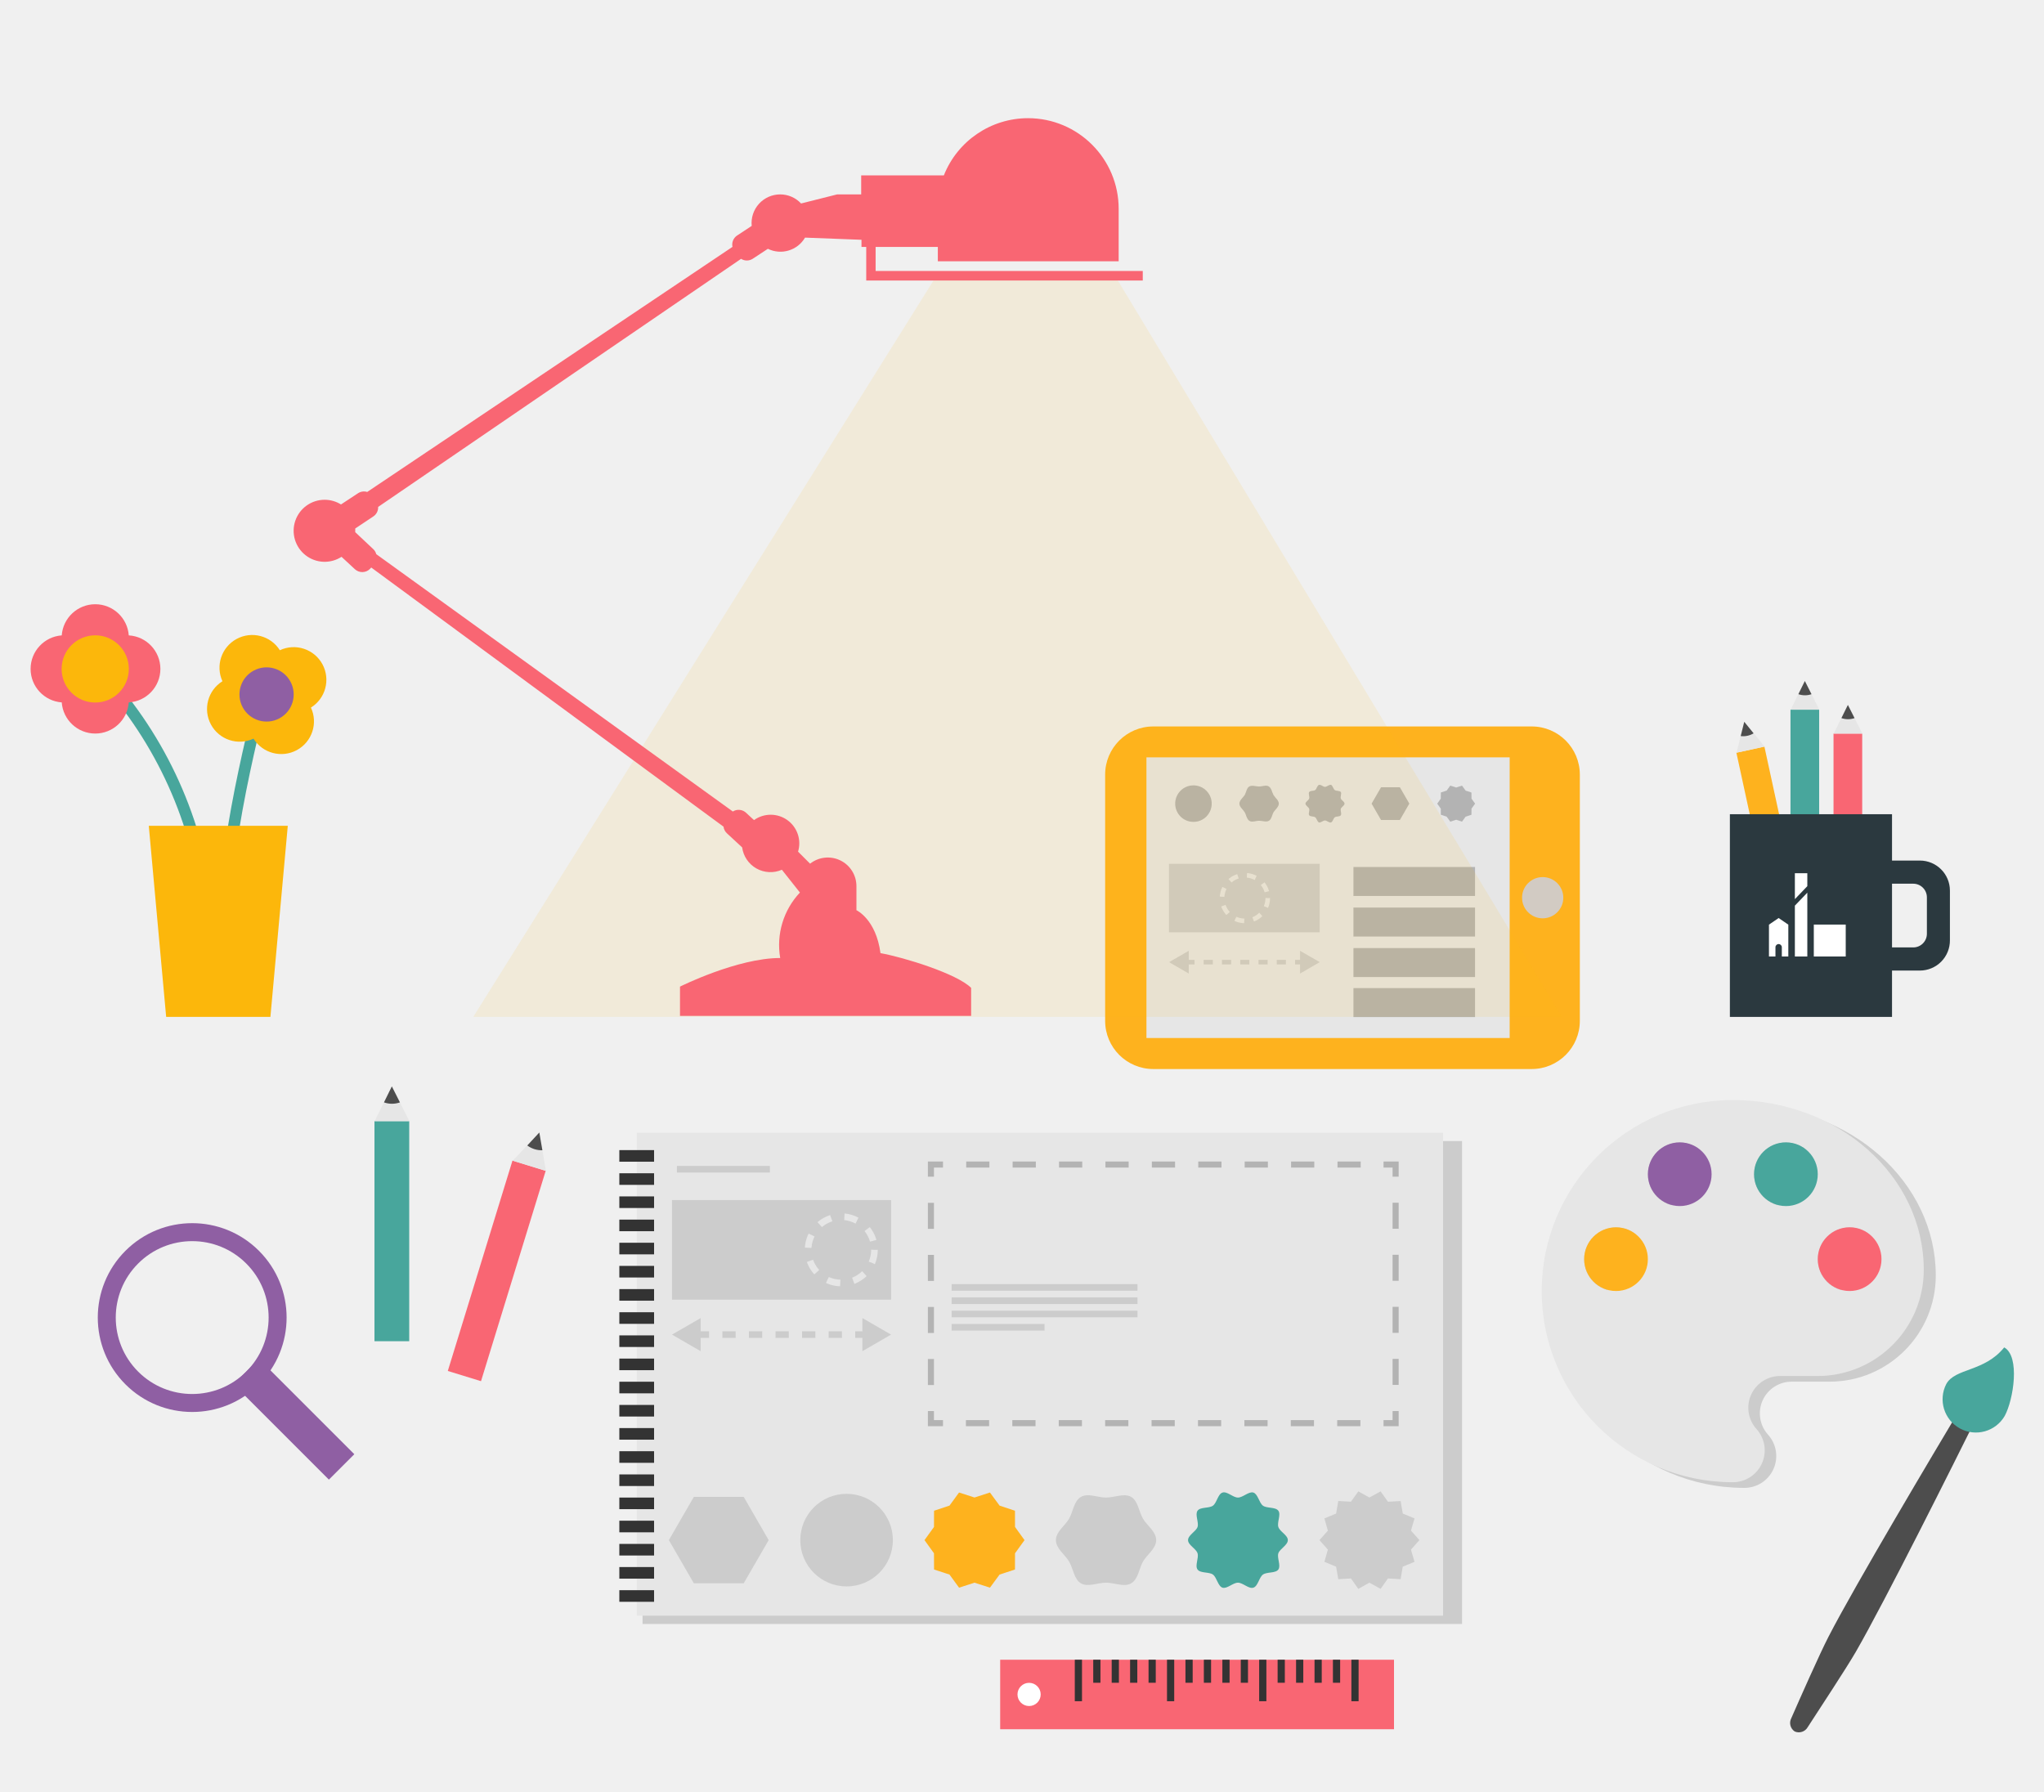
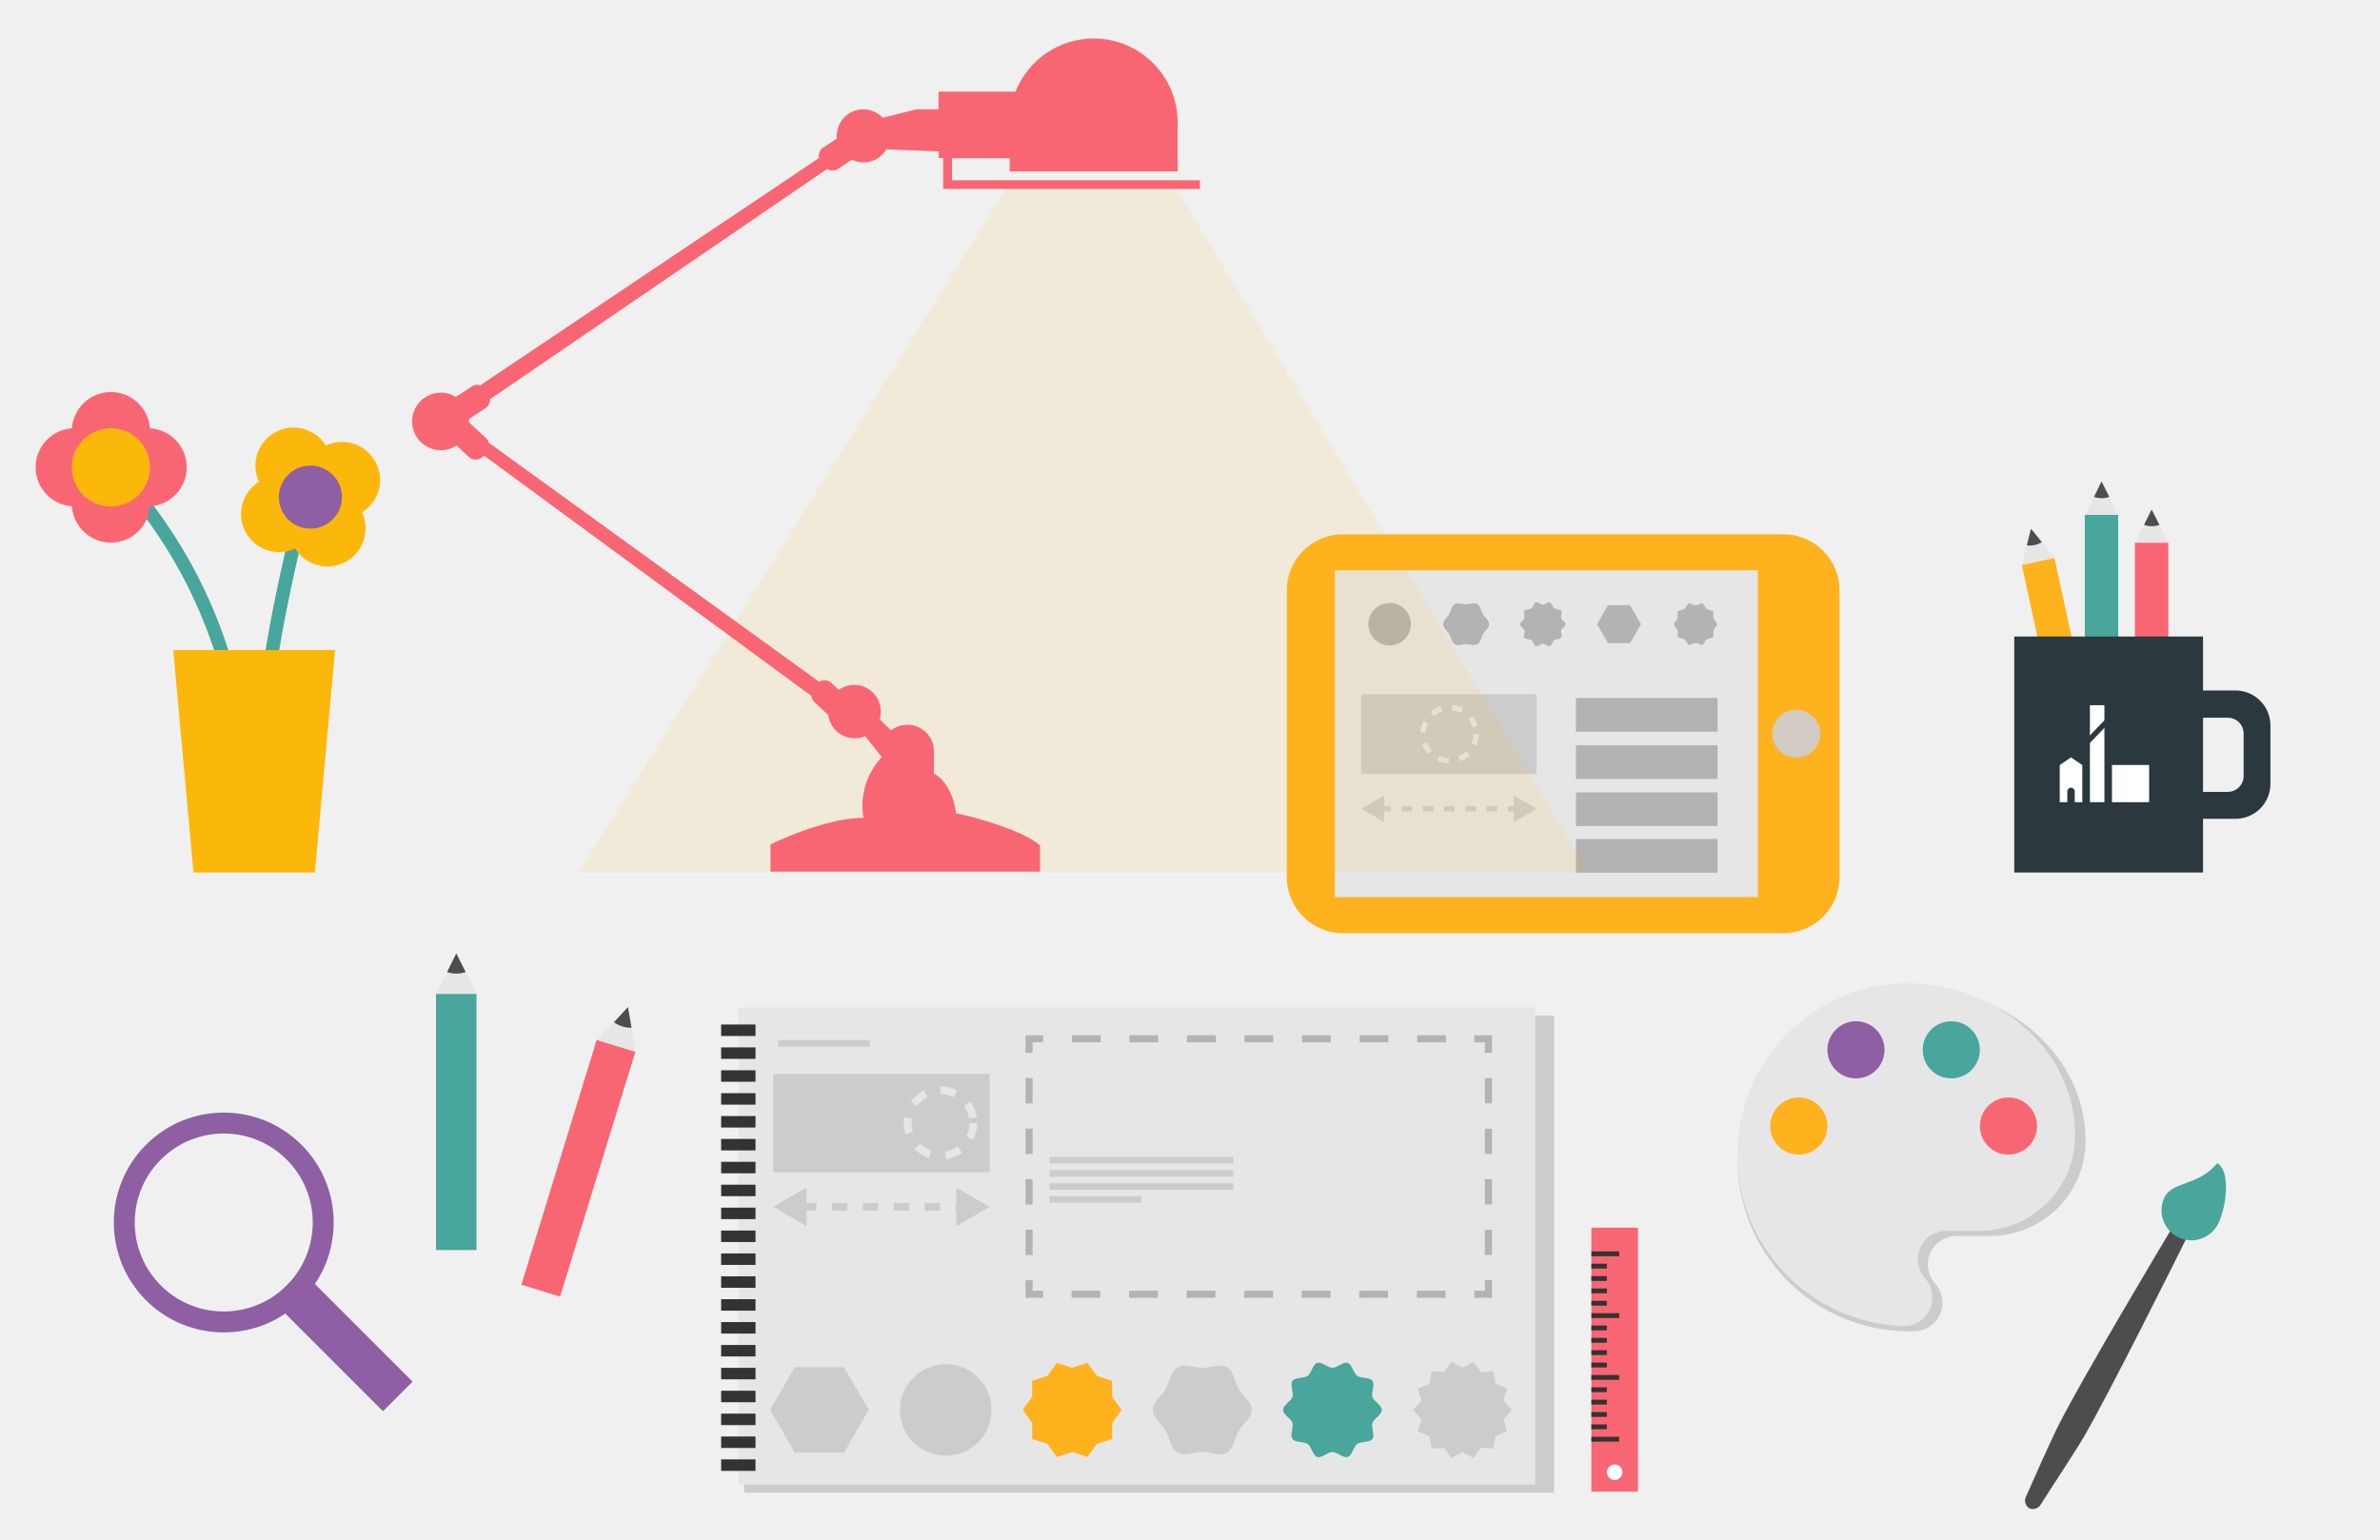
- <svg xmlns="http://www.w3.org/2000/svg" viewBox="0 0 340 298">
+ <svg xmlns="http://www.w3.org/2000/svg" viewBox="0 0 340 220">
  <defs>
-     <style>.cls-1{fill:#48a69c;}.cls-2{fill:#e6e6e6;}.cls-3{fill:#4d4d4d;}.cls-4{fill:#f96673;}.cls-5{fill:#ccc;}.cls-6{fill:#8f5fa3;}.cls-7{fill:#feb21e;}.cls-8{fill:#d2cbc3;}.cls-9{fill:#b3b3b3;}.cls-10,.cls-11,.cls-14,.cls-15,.cls-16,.cls-17,.cls-18,.cls-20{fill:none;stroke-miterlimit:10;}.cls-10,.cls-14{stroke:#ccc;}.cls-10,.cls-11{stroke-width:0.76px;}.cls-10{stroke-dasharray:1.52 1.52;}.cls-11,.cls-15{stroke:#e6e6e6;}.cls-11{stroke-dasharray:1.52;}.cls-12{fill:#2b393f;}.cls-13{fill:#fff;}.cls-14,.cls-15{stroke-width:1.1px;}.cls-14{stroke-dasharray:2.21 2.21;}.cls-15{stroke-dasharray:2.21;}.cls-16,.cls-17,.cls-18{stroke:#b3b3b3;stroke-width:1.01px;}.cls-17{stroke-dasharray:3.86 3.86;}.cls-18{stroke-dasharray:4.33 4.33;}.cls-19{fill:#333;}.cls-20{stroke:#8f5fa3;stroke-width:2.99px;}.cls-21,.cls-22{fill:#fcb70b;}.cls-22{opacity:0.1;}</style>
+     <style>.cls-1{fill:#48a69c;}.cls-2{fill:#e6e6e6;}.cls-3{fill:#4d4d4d;}.cls-4{fill:#f96673;}.cls-5{fill:#ccc;}.cls-6{fill:#8f5fa3;}.cls-7{fill:#feb21e;}.cls-8{fill:#d2cbc3;}.cls-9{fill:#b3b3b3;}.cls-10,.cls-11,.cls-14,.cls-15,.cls-16,.cls-17,.cls-18,.cls-20{fill:none;stroke-miterlimit:10;}.cls-10,.cls-14{stroke:#ccc;}.cls-10,.cls-11{stroke-width:0.76px;}.cls-10{stroke-dasharray:1.52 1.52;}.cls-11,.cls-15{stroke:#e6e6e6;}.cls-11{stroke-dasharray:1.52;}.cls-12{fill:#2b393f;}.cls-13{fill:#fff;}.cls-14,.cls-15{stroke-width:1.1px;}.cls-14{stroke-dasharray:2.21 2.21;}.cls-15{stroke-dasharray:2.21;}.cls-16,.cls-17,.cls-18{stroke:#b3b3b3;stroke-width:1.01px;}.cls-17{stroke-dasharray:4.11 4.11;}.cls-18{stroke-dasharray:3.61 3.61;}.cls-19{fill:#333;}.cls-20{stroke:#8f5fa3;stroke-width:2.99px;}.cls-21,.cls-22{fill:#fcb70b;}.cls-22{opacity:0.1;}</style>
  </defs>
  <g id="desk">
    <g id="pencil-green">
-       <rect class="cls-1" x="62.29" y="186.51" width="5.78" height="36.61" />
-       <polygon class="cls-2" points="65.18 180.73 62.32 186.51 68.1 186.51 65.18 180.73" />
-       <path class="cls-3" d="M66.53,183.4l-1.35-2.67-1.31,2.66a4,4,0,0,0,2.66,0Z" />
+       <rect class="cls-1" x="62.29" y="142.01" width="5.78" height="36.61" />
+       <polygon class="cls-2" points="65.18 136.23 62.32 142.01 68.1 142.01 65.18 136.23" />
+       <path class="cls-3" d="M66.53,138.9l-1.35-2.67-1.31,2.66a4,4,0,0,0,2.66,0Z" />
    </g>
    <g id="pencil-red">
-       <rect class="cls-4" x="79.74" y="193.12" width="5.78" height="36.61" transform="translate(65.78 -14.95) rotate(17.09)" />
-       <polygon class="cls-2" points="89.71 188.4 85.28 193.09 90.81 194.79 89.71 188.4" />
-       <path class="cls-3" d="M90.22,191.35l-.51-2.95-2,2.16a4,4,0,0,0,2.54.79Z" />
+       <rect class="cls-4" x="79.74" y="148.62" width="5.78" height="36.61" transform="translate(52.7 -16.91) rotate(17.09)" />
+       <polygon class="cls-2" points="89.71 143.9 85.28 148.59 90.81 150.29 89.71 143.9" />
+       <path class="cls-3" d="M90.22,146.85l-.51-2.95-2,2.16a4,4,0,0,0,2.54.79Z" />
    </g>
    <g id="palette">
-       <path class="cls-5" d="M290.16,183.94a31.79,31.79,0,0,0,0,63.58,5.3,5.3,0,0,0,3.92-8.87,5.28,5.28,0,0,1,4-8.8h6.25A17.67,17.67,0,0,0,322,212.2C322,196.59,307.72,183.94,290.16,183.94Zm-19.43,31.79a5.3,5.3,0,1,1,5.3-5.3A5.29,5.29,0,0,1,270.74,215.73Zm10.6-14.13a5.3,5.3,0,1,1,5.3-5.3A5.29,5.29,0,0,1,281.33,201.6Zm17.66,0a5.3,5.3,0,1,1,5.3-5.3A5.29,5.29,0,0,1,299,201.6Zm10.6,14.13a5.3,5.3,0,1,1,5.3-5.3A5.29,5.29,0,0,1,309.59,215.73Z" />
-       <path class="cls-2" d="M288.24,183a31.79,31.79,0,1,0,0,63.58,5.3,5.3,0,0,0,3.92-8.87,5.28,5.28,0,0,1,4-8.8h6.25A17.67,17.67,0,0,0,320,211.24C320,195.62,305.79,183,288.24,183Zm-19.43,31.79a5.3,5.3,0,1,1,5.3-5.3A5.29,5.29,0,0,1,268.81,214.77Zm10.6-14.13a5.3,5.3,0,1,1,5.3-5.3A5.29,5.29,0,0,1,279.41,200.64Zm17.66,0a5.3,5.3,0,1,1,5.3-5.3A5.29,5.29,0,0,1,297.07,200.64Zm10.6,14.13a5.3,5.3,0,1,1,5.3-5.3A5.29,5.29,0,0,1,307.67,214.77Z" />
-       <circle class="cls-4" cx="307.67" cy="209.47" r="5.3" />
-       <circle class="cls-1" cx="297.07" cy="195.34" r="5.3" />
-       <circle class="cls-6" cx="279.41" cy="195.34" r="5.3" />
-       <circle class="cls-7" cx="268.81" cy="209.47" r="5.3" />
+       <path class="cls-5" d="M273.44,141.22a24.51,24.51,0,1,0,0,49,4.09,4.09,0,0,0,3-6.83,4.07,4.07,0,0,1,3-6.78h4.82A13.62,13.62,0,0,0,297.94,163C297.94,151,287,141.22,273.44,141.22Zm-15,24.51a4.08,4.08,0,1,1,4.08-4.08A4.08,4.08,0,0,1,258.46,165.73Zm8.17-10.89a4.08,4.08,0,1,1,4.08-4.08A4.08,4.08,0,0,1,266.63,154.83Zm13.62,0a4.08,4.08,0,1,1,4.08-4.08A4.08,4.08,0,0,1,280.24,154.83Zm8.17,10.89a4.08,4.08,0,1,1,4.08-4.08A4.08,4.08,0,0,1,288.41,165.73Z" />
+       <path class="cls-2" d="M272,140.48a24.51,24.51,0,0,0,0,49,4.09,4.09,0,0,0,3-6.83,4.07,4.07,0,0,1,3-6.78h4.82a13.62,13.62,0,0,0,13.62-13.62C296.46,150.22,285.49,140.48,272,140.48ZM257,165a4.08,4.08,0,1,1,4.08-4.08A4.08,4.08,0,0,1,257,165Zm8.17-10.89a4.08,4.08,0,1,1,4.08-4.08A4.08,4.08,0,0,1,265.14,154.09Zm13.62,0a4.08,4.08,0,1,1,4.08-4.08A4.08,4.08,0,0,1,278.76,154.09ZM286.93,165A4.08,4.08,0,1,1,291,160.9,4.08,4.08,0,0,1,286.93,165Z" />
+       <circle class="cls-4" cx="286.93" cy="160.9" r="4.08" />
+       <circle class="cls-1" cx="278.76" cy="150.01" r="4.08" />
+       <circle class="cls-6" cx="265.14" cy="150.01" r="4.08" />
+       <circle class="cls-7" cx="256.98" cy="160.9" r="4.08" />
    </g>
    <g id="tablet">
-       <rect class="cls-7" x="194.82" y="109.86" width="56.99" height="78.96" rx="8.01" ry="8.01" transform="translate(73.97 372.66) rotate(-90)" />
-       <rect class="cls-2" x="197.57" y="119.13" width="46.69" height="60.42" transform="translate(71.57 370.25) rotate(-90)" />
-       <circle class="cls-8" cx="256.61" cy="149.34" r="3.43" />
-       <rect class="cls-9" x="225.13" y="164.38" width="20.23" height="4.82" />
-       <rect class="cls-9" x="225.13" y="157.72" width="20.23" height="4.82" />
-       <rect class="cls-9" x="225.13" y="150.98" width="20.23" height="4.82" />
-       <rect class="cls-9" x="225.13" y="144.23" width="20.23" height="4.82" />
-       <circle class="cls-9" cx="198.52" cy="133.69" r="3.04" />
-       <path class="cls-9" d="M212.72,133.69c0,.55-.6,1-.86,1.4s-.32,1.18-.78,1.45-1.09,0-1.64,0-1.2.31-1.64,0-.51-1-.78-1.45-.86-.84-.86-1.4.6-1,.86-1.4.32-1.18.78-1.45,1.09,0,1.64,0,1.2-.31,1.64,0,.51,1,.78,1.45S212.72,133.14,212.72,133.69Z" />
-       <path class="cls-9" d="M223.65,133.69c0,.33-.53.57-.62.87s.18.81,0,1.07-.75.15-1,.33-.32.76-.63.86-.69-.33-1-.33-.72.42-1,.33-.37-.67-.63-.86-.82-.08-1-.33.1-.76,0-1.07-.62-.54-.62-.86.53-.57.62-.87-.18-.81,0-1.07.75-.15,1-.33.32-.76.63-.86.69.33,1,.33.72-.42,1-.33.37.67.63.86.82.08,1,.33-.1.76,0,1.07S223.65,133.36,223.65,133.69Z" />
-       <polygon class="cls-9" points="245.37 133.69 244.77 134.52 244.76 135.54 243.79 135.86 243.19 136.69 242.22 136.37 241.24 136.69 240.64 135.86 239.67 135.54 239.66 134.52 239.07 133.69 239.66 132.86 239.67 131.84 240.64 131.52 241.24 130.69 242.22 131.01 243.19 130.69 243.79 131.52 244.76 131.84 244.77 132.86 245.37 133.69" />
-       <polygon class="cls-9" points="232.86 130.97 229.72 130.97 228.15 133.69 229.72 136.41 232.86 136.41 234.43 133.69 232.86 130.97" />
-       <rect class="cls-5" x="194.45" y="143.7" width="25.07" height="11.4" />
-       <line class="cls-10" x1="197.18" y1="160.06" x2="216.8" y2="160.06" />
-       <polygon class="cls-5" points="197.74 161.96 194.46 160.06 197.74 158.17 197.74 161.96" />
-       <polygon class="cls-5" points="216.25 161.96 219.53 160.06 216.25 158.17 216.25 161.96" />
-       <circle class="cls-11" cx="207.08" cy="149.4" r="3.8" />
+       <rect class="cls-7" x="194.82" y="65.36" width="56.99" height="78.96" rx="8.01" ry="8.01" transform="translate(118.47 328.16) rotate(-90)" />
+       <rect class="cls-2" x="197.57" y="74.63" width="46.69" height="60.42" transform="translate(116.07 325.75) rotate(-90)" />
+       <circle class="cls-8" cx="256.61" cy="104.84" r="3.43" />
+       <rect class="cls-9" x="225.13" y="119.88" width="20.23" height="4.82" />
+       <rect class="cls-9" x="225.13" y="113.22" width="20.23" height="4.82" />
+       <rect class="cls-9" x="225.13" y="106.48" width="20.23" height="4.82" />
+       <rect class="cls-9" x="225.13" y="99.73" width="20.23" height="4.82" />
+       <circle class="cls-9" cx="198.52" cy="89.19" r="3.04" />
+       <path class="cls-9" d="M212.72,89.19c0,.55-.6,1-.86,1.4s-.32,1.18-.78,1.45-1.09,0-1.64,0-1.2.31-1.64,0-.51-1-.78-1.45-.86-.84-.86-1.4.6-1,.86-1.4.32-1.18.78-1.45,1.09,0,1.64,0,1.2-.31,1.64,0,.51,1,.78,1.45S212.72,88.64,212.72,89.19Z" />
+       <path class="cls-9" d="M223.65,89.19c0,.33-.53.57-.62.87s.18.81,0,1.07-.75.15-1,.33-.32.76-.63.86-.69-.33-1-.33-.72.42-1,.33-.37-.67-.63-.86-.82-.08-1-.33.1-.76,0-1.07-.62-.54-.62-.86.53-.57.62-.87-.18-.81,0-1.07.75-.15,1-.33.32-.76.63-.86.69.33,1,.33.72-.42,1-.33.37.67.63.86.82.08,1,.33-.1.76,0,1.07S223.65,88.86,223.65,89.19Z" />
+       <polygon class="cls-9" points="245.37 89.19 244.77 90.02 244.76 91.04 243.79 91.36 243.19 92.19 242.22 91.87 241.24 92.19 240.64 91.36 239.67 91.04 239.66 90.02 239.07 89.19 239.66 88.36 239.67 87.34 240.64 87.02 241.24 86.19 242.22 86.51 243.19 86.19 243.79 87.02 244.76 87.34 244.77 88.36 245.37 89.19" />
+       <polygon class="cls-9" points="232.86 86.47 229.72 86.47 228.15 89.19 229.72 91.91 232.86 91.91 234.43 89.19 232.86 86.47" />
+       <rect class="cls-5" x="194.45" y="99.2" width="25.07" height="11.4" />
+       <line class="cls-10" x1="197.18" y1="115.56" x2="216.8" y2="115.56" />
+       <polygon class="cls-5" points="197.74 117.45 194.46 115.56 197.74 113.67 197.74 117.45" />
+       <polygon class="cls-5" points="216.25 117.45 219.53 115.56 216.25 113.67 216.25 117.45" />
+       <circle class="cls-11" cx="207.08" cy="104.9" r="3.8" />
    </g>
    <g id="cup">
-       <rect class="cls-7" x="291.98" y="124.37" width="4.77" height="30.22" transform="translate(-22.89 65.63) rotate(-12.25)" />
-       <polygon class="cls-2" points="290.15 120.05 288.86 125.22 293.52 124.2 290.15 120.05" />
-       <path class="cls-3" d="M291.7,122l-1.56-1.92-.59,2.37a3.33,3.33,0,0,0,2.15-.46Z" />
-       <rect class="cls-1" x="297.83" y="118.06" width="4.77" height="30.22" />
-       <polygon class="cls-2" points="300.22 113.29 297.86 118.06 302.63 118.06 300.22 113.29" />
-       <path class="cls-3" d="M301.33,115.49l-1.11-2.2-1.08,2.19a3.33,3.33,0,0,0,2.2,0Z" />
-       <rect class="cls-4" x="304.99" y="122.04" width="4.77" height="30.22" />
-       <polygon class="cls-2" points="307.38 117.27 305.02 122.04 309.79 122.04 307.38 117.27" />
-       <path class="cls-3" d="M308.49,119.47l-1.11-2.2-1.08,2.19a3.33,3.33,0,0,0,2.2,0Z" />
-       <rect class="cls-12" x="287.75" y="135.45" width="26.97" height="33.72" />
-       <path class="cls-12" d="M319.35,161.46h-10.4v-18.3h10.4a5,5,0,0,1,5,5v8.27A5,5,0,0,1,319.35,161.46Zm-6.54-3.85h5.44a2.27,2.27,0,0,0,2.27-2.27v-6.06a2.27,2.27,0,0,0-2.27-2.27H312.8Z" />
-       <rect class="cls-13" x="301.71" y="153.81" width="5.31" height="5.31" />
-       <polygon class="cls-13" points="298.56 159.12 300.63 159.12 300.63 148.5 298.56 150.66 298.56 159.12" />
-       <polygon class="cls-13" points="298.56 145.27 298.56 149.58 300.63 147.42 300.63 145.27 298.56 145.27" />
-       <path class="cls-13" d="M295.86,152.72l-1.61,1.1v5.3h1.08v-1.54a.53.53,0,0,1,.53-.53h0a.53.53,0,0,1,.53.53v1.54h1.08v-5.3Z" />
+       <rect class="cls-7" x="291.98" y="79.87" width="4.77" height="30.22" transform="translate(-13.45 64.62) rotate(-12.25)" />
+       <polygon class="cls-2" points="290.15 75.55 288.86 80.72 293.52 79.7 290.15 75.55" />
+       <path class="cls-3" d="M291.7,77.47l-1.56-1.92-.59,2.37a3.33,3.33,0,0,0,2.15-.46Z" />
+       <rect class="cls-1" x="297.83" y="73.56" width="4.77" height="30.22" />
+       <polygon class="cls-2" points="300.22 68.79 297.86 73.56 302.63 73.56 300.22 68.79" />
+       <path class="cls-3" d="M301.33,71l-1.11-2.2L299.14,71a3.33,3.33,0,0,0,2.2,0Z" />
+       <rect class="cls-4" x="304.99" y="77.54" width="4.77" height="30.22" />
+       <polygon class="cls-2" points="307.38 72.77 305.02 77.54 309.79 77.54 307.38 72.77" />
+       <path class="cls-3" d="M308.49,75l-1.11-2.2L306.29,75a3.33,3.33,0,0,0,2.2,0Z" />
+       <rect class="cls-12" x="287.75" y="90.95" width="26.97" height="33.72" />
+       <path class="cls-12" d="M319.35,117h-10.4V98.66h10.4a5,5,0,0,1,5,5v8.27A5,5,0,0,1,319.35,117Zm-6.54-3.85h5.44a2.27,2.27,0,0,0,2.27-2.27v-6.06a2.27,2.27,0,0,0-2.27-2.27H312.8Z" />
+       <rect class="cls-13" x="301.71" y="109.31" width="5.31" height="5.31" />
+       <polygon class="cls-13" points="298.56 114.62 300.63 114.62 300.63 104 298.56 106.16 298.56 114.62" />
+       <polygon class="cls-13" points="298.56 100.77 298.56 105.08 300.63 102.92 300.63 100.77 298.56 100.77" />
+       <path class="cls-13" d="M295.86,108.22l-1.61,1.1v5.3h1.08v-1.54a.53.53,0,0,1,.53-.53h0a.53.53,0,0,1,.53.53v1.54h1.08v-5.3Z" />
    </g>
    <g id="notes">
-       <rect class="cls-5" x="106.88" y="189.82" width="136.32" height="80.34" />
-       <rect class="cls-2" x="105.92" y="188.44" width="134.12" height="80.34" />
-       <rect class="cls-5" x="158.29" y="213.62" width="30.92" height="1.1" />
-       <rect class="cls-5" x="158.29" y="215.83" width="30.92" height="1.1" />
-       <rect class="cls-5" x="158.29" y="218.04" width="30.92" height="1.1" />
-       <rect class="cls-5" x="158.29" y="220.25" width="15.46" height="1.1" />
-       <rect class="cls-5" x="112.6" y="193.96" width="15.46" height="1.1" />
-       <rect class="cls-5" x="111.78" y="199.64" width="36.44" height="16.57" />
-       <line class="cls-14" x1="115.74" y1="222.02" x2="144.26" y2="222.02" />
-       <polygon class="cls-5" points="116.55 224.78 111.78 222.02 116.55 219.27 116.55 224.78" />
-       <polygon class="cls-5" points="143.45 224.78 148.22 222.02 143.45 219.27 143.45 224.78" />
-       <circle class="cls-15" cx="139.94" cy="207.92" r="5.52" />
-       <polyline class="cls-16" points="232.15 234.74 232.15 236.75 230.14 236.75" />
-       <line class="cls-17" x1="226.29" y1="236.75" x2="158.79" y2="236.75" />
-       <polyline class="cls-16" points="156.86 236.75 154.85 236.75 154.85 234.74" />
-       <line class="cls-18" x1="154.85" y1="230.41" x2="154.85" y2="197.91" />
-       <polyline class="cls-16" points="154.85 195.75 154.85 193.73 156.86 193.73" />
-       <line class="cls-17" x1="160.72" y1="193.73" x2="228.22" y2="193.73" />
-       <polyline class="cls-16" points="230.14 193.73 232.15 193.73 232.15 195.75" />
-       <line class="cls-18" x1="232.15" y1="200.08" x2="232.15" y2="232.57" />
-       <circle class="cls-5" cx="140.82" cy="256.21" r="7.7" />
-       <path class="cls-5" d="M192.32,256.21c0,1.4-1.52,2.41-2.18,3.54s-.81,3-2,3.66-2.76-.12-4.16-.12-3,.77-4.16.12-1.3-2.49-2-3.66-2.18-2.14-2.18-3.54,1.52-2.41,2.18-3.54.81-3,2-3.66,2.76.12,4.16.12,3-.77,4.16-.12,1.3,2.49,2,3.66S192.32,254.8,192.32,256.21Z" />
-       <path class="cls-1" d="M214.22,256.21c0,.83-1.33,1.44-1.58,2.19s.46,2.05,0,2.7-1.91.37-2.56.84-.82,1.93-1.59,2.18-1.74-.83-2.57-.83-1.82,1.07-2.57.83-.95-1.71-1.59-2.18-2.09-.19-2.56-.84.24-1.92,0-2.7-1.58-1.36-1.58-2.19,1.33-1.44,1.58-2.19-.46-2.05,0-2.7,1.91-.37,2.56-.84.82-1.93,1.59-2.18,1.74.83,2.57.83,1.82-1.07,2.57-.83.95,1.71,1.59,2.18,2.09.19,2.56.84-.24,1.92,0,2.7S214.22,255.38,214.22,256.21Z" />
-       <polygon class="cls-7" points="170.42 256.21 168.84 258.4 168.83 261.1 166.27 261.94 164.67 264.12 162.1 263.29 159.53 264.12 157.94 261.94 155.37 261.1 155.36 258.4 153.78 256.21 155.36 254.02 155.37 251.32 157.94 250.47 159.53 248.29 162.1 249.12 164.67 248.29 166.27 250.47 168.83 251.32 168.84 254.02 170.42 256.21" />
-       <polygon class="cls-5" points="236.11 256.21 234.7 257.79 235.29 259.82 233.33 260.63 232.98 262.71 230.87 262.59 229.65 264.32 227.79 263.29 225.94 264.32 224.72 262.59 222.61 262.71 222.25 260.63 220.3 259.82 220.88 257.79 219.48 256.21 220.88 254.63 220.3 252.6 222.25 251.79 222.61 249.7 224.72 249.82 225.94 248.1 227.79 249.12 229.65 248.1 230.87 249.82 232.98 249.71 233.34 251.79 235.29 252.6 234.7 254.63 236.11 256.21" />
-       <polygon class="cls-5" points="123.71 249.02 115.41 249.02 111.26 256.21 115.41 263.39 123.71 263.39 127.86 256.21 123.71 249.02" />
-       <rect class="cls-19" x="103.02" y="191.33" width="5.78" height="1.93" />
-       <rect class="cls-19" x="103.02" y="195.18" width="5.78" height="1.93" />
-       <rect class="cls-19" x="103.02" y="199.03" width="5.78" height="1.93" />
-       <rect class="cls-19" x="103.02" y="202.89" width="5.78" height="1.93" />
-       <rect class="cls-19" x="103.02" y="206.74" width="5.78" height="1.93" />
-       <rect class="cls-19" x="103.02" y="210.59" width="5.78" height="1.93" />
-       <rect class="cls-19" x="103.02" y="214.45" width="5.78" height="1.93" />
-       <rect class="cls-19" x="103.02" y="218.3" width="5.78" height="1.93" />
-       <rect class="cls-19" x="103.02" y="222.15" width="5.78" height="1.93" />
-       <rect class="cls-19" x="103.02" y="226.01" width="5.78" height="1.93" />
-       <rect class="cls-19" x="103.02" y="229.86" width="5.78" height="1.93" />
-       <rect class="cls-19" x="103.02" y="233.72" width="5.78" height="1.93" />
-       <rect class="cls-19" x="103.02" y="237.57" width="5.78" height="1.93" />
-       <rect class="cls-19" x="103.02" y="241.42" width="5.78" height="1.93" />
-       <rect class="cls-19" x="103.02" y="245.28" width="5.78" height="1.93" />
-       <rect class="cls-19" x="103.02" y="249.13" width="5.78" height="1.93" />
-       <rect class="cls-19" x="103.02" y="252.98" width="5.78" height="1.93" />
-       <rect class="cls-19" x="103.02" y="256.84" width="5.78" height="1.93" />
-       <rect class="cls-19" x="103.02" y="260.69" width="5.78" height="1.93" />
-       <rect class="cls-19" x="103.02" y="264.54" width="5.78" height="1.93" />
+       <rect class="cls-5" x="106.3" y="145.11" width="115.7" height="68.19" />
+       <rect class="cls-2" x="105.48" y="143.94" width="113.84" height="68.19" />
+       <rect class="cls-5" x="149.93" y="165.31" width="26.25" height="0.94" />
+       <rect class="cls-5" x="149.93" y="167.19" width="26.25" height="0.94" />
+       <rect class="cls-5" x="149.93" y="169.06" width="26.25" height="0.94" />
+       <rect class="cls-5" x="149.93" y="170.94" width="13.12" height="0.94" />
+       <rect class="cls-5" x="111.15" y="148.62" width="13.12" height="0.94" />
+       <rect class="cls-5" x="110.45" y="153.45" width="30.93" height="14.06" />
+       <line class="cls-14" x1="114.42" y1="172.44" x2="137.42" y2="172.44" />
+       <polygon class="cls-5" points="115.22 175.2 110.45 172.44 115.22 169.69 115.22 175.2" />
+       <polygon class="cls-5" points="136.62 175.2 141.39 172.44 136.62 169.69 136.62 175.2" />
+       <circle class="cls-15" cx="134.36" cy="160.48" r="4.69" />
+       <polyline class="cls-16" points="212.63 182.93 212.63 184.94 210.62 184.94" />
+       <line class="cls-17" x1="206.51" y1="184.94" x2="151.07" y2="184.94" />
+       <polyline class="cls-16" points="149.02 184.94 147.01 184.94 147.01 182.93" />
+       <line class="cls-18" x1="147.01" y1="179.32" x2="147.01" y2="152.25" />
+       <polyline class="cls-16" points="147.01 150.44 147.01 148.43 149.02 148.43" />
+       <line class="cls-17" x1="153.13" y1="148.43" x2="208.56" y2="148.43" />
+       <polyline class="cls-16" points="210.62 148.43 212.63 148.43 212.63 150.44" />
+       <line class="cls-18" x1="212.63" y1="154.05" x2="212.63" y2="181.13" />
+       <circle class="cls-5" cx="135.11" cy="201.46" r="6.54" />
+       <path class="cls-5" d="M178.81,201.46c0,1.19-1.29,2-1.85,3s-.69,2.53-1.68,3.11-2.34-.1-3.53-.1-2.57.66-3.53.1-1.1-2.12-1.68-3.11-1.85-1.82-1.85-3,1.29-2,1.85-3,.69-2.53,1.68-3.11,2.34.1,3.53.1,2.57-.66,3.53-.1,1.1,2.12,1.68,3.11S178.81,200.27,178.81,201.46Z" />
+       <path class="cls-1" d="M197.4,201.46c0,.71-1.13,1.22-1.34,1.86s.39,1.74,0,2.29-1.62.31-2.18.72-.69,1.64-1.35,1.85-1.48-.7-2.18-.7-1.55.91-2.18.7-.8-1.45-1.35-1.85-1.77-.16-2.18-.72.2-1.63,0-2.29-1.34-1.15-1.34-1.86,1.13-1.22,1.34-1.86-.39-1.74,0-2.29,1.62-.31,2.18-.72.69-1.64,1.35-1.85,1.48.7,2.18.7,1.55-.91,2.18-.7.8,1.45,1.35,1.85,1.77.16,2.18.72-.2,1.63,0,2.29S197.4,200.75,197.4,201.46Z" />
+       <polygon class="cls-7" points="160.23 201.46 158.89 203.32 158.88 205.61 156.7 206.32 155.35 208.18 153.17 207.47 150.99 208.18 149.63 206.32 147.46 205.61 147.45 203.32 146.11 201.46 147.45 199.6 147.46 197.31 149.63 196.59 150.99 194.74 153.17 195.44 155.35 194.74 156.7 196.59 158.88 197.31 158.89 199.6 160.23 201.46" />
+       <polygon class="cls-5" points="215.99 201.46 214.79 202.8 215.29 204.52 213.63 205.21 213.33 206.98 211.53 206.88 210.5 208.34 208.93 207.47 207.35 208.34 206.31 206.88 204.52 206.98 204.22 205.21 202.56 204.52 203.06 202.8 201.87 201.46 203.06 200.12 202.56 198.39 204.22 197.71 204.52 195.94 206.32 196.04 207.35 194.57 208.93 195.44 210.5 194.57 211.54 196.04 213.33 195.94 213.63 197.71 215.29 198.39 214.79 200.12 215.99 201.46" />
+       <polygon class="cls-5" points="120.58 195.36 113.54 195.36 110.02 201.46 113.54 207.56 120.58 207.56 124.1 201.46 120.58 195.36" />
+       <rect class="cls-19" x="103.02" y="146.39" width="4.91" height="1.64" />
+       <rect class="cls-19" x="103.02" y="149.66" width="4.91" height="1.64" />
+       <rect class="cls-19" x="103.02" y="152.93" width="4.91" height="1.64" />
+       <rect class="cls-19" x="103.02" y="156.2" width="4.91" height="1.64" />
+       <rect class="cls-19" x="103.02" y="159.47" width="4.91" height="1.64" />
+       <rect class="cls-19" x="103.02" y="162.74" width="4.91" height="1.64" />
+       <rect class="cls-19" x="103.02" y="166.01" width="4.91" height="1.64" />
+       <rect class="cls-19" x="103.02" y="169.28" width="4.91" height="1.64" />
+       <rect class="cls-19" x="103.02" y="172.56" width="4.91" height="1.64" />
+       <rect class="cls-19" x="103.02" y="175.83" width="4.91" height="1.64" />
+       <rect class="cls-19" x="103.02" y="179.1" width="4.91" height="1.64" />
+       <rect class="cls-19" x="103.02" y="182.37" width="4.91" height="1.64" />
+       <rect class="cls-19" x="103.02" y="185.64" width="4.91" height="1.64" />
+       <rect class="cls-19" x="103.02" y="188.91" width="4.91" height="1.64" />
+       <rect class="cls-19" x="103.02" y="192.18" width="4.91" height="1.64" />
+       <rect class="cls-19" x="103.02" y="195.45" width="4.91" height="1.64" />
+       <rect class="cls-19" x="103.02" y="198.72" width="4.91" height="1.64" />
+       <rect class="cls-19" x="103.02" y="201.99" width="4.91" height="1.64" />
+       <rect class="cls-19" x="103.02" y="205.26" width="4.91" height="1.64" />
+       <rect class="cls-19" x="103.02" y="208.53" width="4.91" height="1.64" />
    </g>
    <g id="magnifying-glass">
-       <circle class="cls-20" cx="31.97" cy="219.18" r="14.21" transform="translate(-145.62 86.81) rotate(-45)" />
-       <rect class="cls-6" x="45.9" y="224.89" width="5.98" height="22.43" transform="translate(-152.63 103.72) rotate(-45)" />
+       <circle class="cls-20" cx="31.97" cy="174.68" r="14.21" transform="translate(-114.16 73.77) rotate(-45)" />
+       <rect class="cls-6" x="45.9" y="180.39" width="5.98" height="22.43" transform="translate(-121.16 90.69) rotate(-45)" />
    </g>
    <g id="ruler">
-       <rect class="cls-4" x="166.37" y="276.1" width="65.51" height="11.56" transform="translate(398.25 563.77) rotate(180)" />
-       <rect class="cls-19" x="224.8" y="276.1" width="1.2" height="6.9" transform="translate(450.79 559.11) rotate(180)" />
-       <rect class="cls-19" x="221.73" y="276.1" width="1.2" height="3.83" transform="translate(444.65 556.04) rotate(180)" />
-       <rect class="cls-19" x="218.66" y="276.1" width="1.2" height="3.83" transform="translate(438.52 556.04) rotate(180)" />
-       <rect class="cls-19" x="215.59" y="276.1" width="1.2" height="3.83" transform="translate(432.38 556.04) rotate(180)" />
-       <rect class="cls-19" x="212.53" y="276.1" width="1.2" height="3.83" transform="translate(426.25 556.04) rotate(180)" />
-       <rect class="cls-19" x="209.46" y="276.1" width="1.2" height="6.9" transform="translate(420.11 559.11) rotate(180)" />
-       <rect class="cls-19" x="206.39" y="276.1" width="1.2" height="3.83" transform="translate(413.98 556.04) rotate(180)" />
-       <rect class="cls-19" x="203.32" y="276.1" width="1.2" height="3.83" transform="translate(407.85 556.04) rotate(180)" />
-       <rect class="cls-19" x="200.26" y="276.1" width="1.2" height="3.83" transform="translate(401.71 556.04) rotate(180)" />
-       <rect class="cls-19" x="197.19" y="276.1" width="1.2" height="3.83" transform="translate(395.58 556.04) rotate(180)" />
-       <rect class="cls-19" x="194.12" y="276.1" width="1.2" height="6.9" transform="translate(389.44 559.11) rotate(180)" />
-       <rect class="cls-19" x="191.06" y="276.1" width="1.2" height="3.83" transform="translate(383.31 556.04) rotate(180)" />
-       <rect class="cls-19" x="187.99" y="276.1" width="1.2" height="3.83" transform="translate(377.17 556.04) rotate(180)" />
-       <rect class="cls-19" x="184.92" y="276.1" width="1.2" height="3.83" transform="translate(371.04 556.04) rotate(180)" />
-       <rect class="cls-19" x="181.85" y="276.1" width="1.2" height="3.83" transform="translate(364.9 556.04) rotate(180)" />
-       <rect class="cls-19" x="178.79" y="276.1" width="1.2" height="6.9" transform="translate(358.77 559.11) rotate(180)" />
-       <circle class="cls-13" cx="171.18" cy="281.88" r="1.93" />
+       <rect class="cls-4" x="211.81" y="190.95" width="37.72" height="6.66" transform="translate(424.95 -36.39) rotate(90)" />
+       <rect class="cls-19" x="228.99" y="177.16" width="0.69" height="3.97" transform="translate(408.48 -50.18) rotate(90)" />
+       <rect class="cls-19" x="228.1" y="179.81" width="0.69" height="2.21" transform="translate(409.36 -47.53) rotate(90)" />
+       <rect class="cls-19" x="228.1" y="181.58" width="0.69" height="2.21" transform="translate(411.13 -45.76) rotate(90)" />
+       <rect class="cls-19" x="228.1" y="183.34" width="0.69" height="2.21" transform="translate(412.9 -44) rotate(90)" />
+       <rect class="cls-19" x="228.1" y="185.11" width="0.69" height="2.21" transform="translate(414.66 -42.23) rotate(90)" />
+       <rect class="cls-19" x="228.99" y="185.99" width="0.69" height="3.97" transform="translate(417.31 -41.35) rotate(90)" />
+       <rect class="cls-19" x="228.1" y="188.64" width="0.69" height="2.21" transform="translate(418.19 -38.7) rotate(90)" />
+       <rect class="cls-19" x="228.1" y="190.41" width="0.69" height="2.21" transform="translate(419.96 -36.93) rotate(90)" />
+       <rect class="cls-19" x="228.1" y="192.18" width="0.69" height="2.21" transform="translate(421.73 -35.17) rotate(90)" />
+       <rect class="cls-19" x="228.1" y="193.94" width="0.69" height="2.21" transform="translate(423.49 -33.4) rotate(90)" />
+       <rect class="cls-19" x="228.99" y="194.83" width="0.69" height="3.97" transform="translate(426.14 -32.52) rotate(90)" />
+       <rect class="cls-19" x="228.1" y="197.48" width="0.69" height="2.21" transform="translate(427.03 -29.87) rotate(90)" />
+       <rect class="cls-19" x="228.1" y="199.24" width="0.69" height="2.21" transform="translate(428.79 -28.1) rotate(90)" />
+       <rect class="cls-19" x="228.1" y="201.01" width="0.69" height="2.21" transform="translate(430.56 -26.33) rotate(90)" />
+       <rect class="cls-19" x="228.1" y="202.77" width="0.69" height="2.21" transform="translate(432.32 -24.57) rotate(90)" />
+       <rect class="cls-19" x="228.99" y="203.66" width="0.69" height="3.97" transform="translate(434.97 -23.69) rotate(90)" />
+       <circle class="cls-13" cx="230.67" cy="210.37" r="1.11" />
    </g>
    <g id="brush">
-       <path class="cls-3" d="M308.7,274.79c4.87-8.43,16.71-32.18,19.88-38.56a1.71,1.71,0,0,0-.52-2.31l0,0a1.71,1.71,0,0,0-2.22.81c-3.65,6.11-17.24,28.91-21.69,37.56-1.47,2.85-4.76,10.29-6.18,13.53a1.7,1.7,0,0,0,.56,2.22h0a1.7,1.7,0,0,0,2.17-.72C302.61,284.36,307.1,277.56,308.7,274.79Z" />
-       <path class="cls-1" d="M333.46,235.56a5.54,5.54,0,0,1-9.72-5.31c1.47-2.69,6.35-2,9.64-6.1C336.06,225.62,334.93,232.87,333.46,235.56Z" />
+       <path class="cls-3" d="M297.73,205.25c3.76-6.5,12.88-24.81,15.32-29.72a1.32,1.32,0,0,0-.4-1.78h0a1.32,1.32,0,0,0-1.71.62c-2.82,4.71-13.29,22.28-16.72,29-1.13,2.2-3.67,7.94-4.77,10.43a1.31,1.31,0,0,0,.43,1.71h0a1.31,1.31,0,0,0,1.67-.56C293,212.63,296.49,207.39,297.73,205.25Z" />
+       <path class="cls-1" d="M316.81,175a4.27,4.27,0,1,1-7.5-4.09c1.13-2.07,4.9-1.54,7.43-4.7C318.82,167.35,317.94,172.94,316.81,175Z" />
    </g>
    <g id="flowers">
-       <path class="cls-1" d="M38.24,153.75H36.31c0-15.37,6.71-39.52,6.78-39.76l1.86.52C44.88,114.75,38.24,138.65,38.24,153.75Z" />
-       <path class="cls-1" d="M33.43,150a67.34,67.34,0,0,0-18-37.95l1.32-1.41a69.36,69.36,0,0,1,18.6,39.12Z" />
-       <polygon class="cls-21" points="44.98 169.17 27.64 169.17 24.75 137.38 47.87 137.38 44.98 169.17" />
-       <path class="cls-21" d="M53.64,110.51a5.44,5.44,0,0,0-7.09-2.34A5.44,5.44,0,0,0,37,113.33a5.44,5.44,0,0,0,5.17,9.55,5.44,5.44,0,0,0,9.55-5.17A5.44,5.44,0,0,0,53.64,110.51Z" />
-       <circle class="cls-6" cx="44.35" cy="115.52" r="4.51" transform="translate(-49.6 34.99) rotate(-28.39)" />
-       <path class="cls-4" d="M26.68,111.28a5.59,5.59,0,0,0-5.26-5.58,5.59,5.59,0,0,0-11.15,0,5.59,5.59,0,0,0,0,11.15,5.59,5.59,0,0,0,11.15,0A5.59,5.59,0,0,0,26.68,111.28Z" />
-       <circle class="cls-21" cx="15.84" cy="111.28" r="5.59" />
+       <path class="cls-1" d="M38.24,109.25H36.31c0-15.37,6.71-39.52,6.78-39.76l1.86.52C44.88,70.25,38.24,94.15,38.24,109.25Z" />
+       <path class="cls-1" d="M33.43,105.51a67.34,67.34,0,0,0-18-37.95l1.32-1.41a69.36,69.36,0,0,1,18.6,39.12Z" />
+       <polygon class="cls-21" points="44.98 124.67 27.64 124.67 24.75 92.88 47.87 92.88 44.98 124.67" />
+       <path class="cls-21" d="M53.64,66a5.44,5.44,0,0,0-7.09-2.34A5.44,5.44,0,0,0,37,68.83a5.44,5.44,0,0,0,5.17,9.55,5.44,5.44,0,0,0,9.55-5.17A5.44,5.44,0,0,0,53.64,66Z" />
+       <circle class="cls-6" cx="44.35" cy="71.02" r="4.51" transform="translate(-28.44 29.64) rotate(-28.39)" />
+       <path class="cls-4" d="M26.68,66.78a5.59,5.59,0,0,0-5.26-5.58,5.59,5.59,0,0,0-11.15,0,5.59,5.59,0,0,0,0,11.15,5.59,5.59,0,0,0,11.15,0A5.59,5.59,0,0,0,26.68,66.78Z" />
+       <circle class="cls-21" cx="15.84" cy="66.78" r="5.59" />
    </g>
    <g id="lamp">
-       <polygon class="cls-22" points="259.82 169.17 78.72 169.17 155.68 46.02 185.56 46.02 259.82 169.17" />
-       <path class="cls-4" d="M54,83.14a5.13,5.13,0,0,1,2.72.78l2.84-1.87a1.8,1.8,0,0,1,1.52-.21l60.76-40.77a1.81,1.81,0,0,1,.77-1.89l2.43-1.6a4.76,4.76,0,0,1,4.74-5.24,4.74,4.74,0,0,1,3.47,1.51l6-1.51h4V29.18H157a15.07,15.07,0,0,1,14-9.52h0a15.08,15.08,0,0,1,15.08,15.08v8.73H156V41.08H145.65v4h44.44v1.59h-46V41.08h-.79V39.89l-9.39-.36a4.74,4.74,0,0,1-6.18,1.86l-2.54,1.67a1.8,1.8,0,0,1-1.92,0L62.9,84.33a1.8,1.8,0,0,1-.81,1.59l-3,2c0,.14,0,.28,0,.43s0,.12,0,.18l3,2.82a1.79,1.79,0,0,1,.5.84L121.9,135a1.81,1.81,0,0,1,2.19.2l1.33,1.23a4.76,4.76,0,0,1,7.33,5.25l2,2a4.76,4.76,0,0,1,7.71,3.74v4s3.25,1.48,4,7.14c3.81.68,12.7,3.4,15.08,5.78V169H113.11v-4.87s9.52-4.76,16.67-4.76a12.74,12.74,0,0,1,3.28-10.89l-3-3.79a4.75,4.75,0,0,1-6.61-3.72l-2.54-2.35a1.79,1.79,0,0,1-.56-1.1h0L61.75,94.41l-.16.18a1.81,1.81,0,0,1-2.56.1l-2.22-2.06A5.16,5.16,0,1,1,54,83.14Z" />
+       <polygon class="cls-22" points="226.99 124.67 82.65 124.67 144 26.52 167.81 26.52 226.99 124.67" />
+       <path class="cls-4" d="M62.95,56.1a4.09,4.09,0,0,1,2.17.62l2.26-1.49a1.43,1.43,0,0,1,1.22-.17L117,22.58a1.44,1.44,0,0,1,.61-1.51l1.94-1.27a3.8,3.8,0,0,1,3.78-4.18,3.78,3.78,0,0,1,2.77,1.21l4.82-1.21h3.16V13.09h11A12,12,0,0,1,156.24,5.5h0a12,12,0,0,1,12,12v7h-24v-1.9H136v3.16h35.42V27H134.74V22.58h-.63v-.95l-7.49-.29a3.78,3.78,0,0,1-4.93,1.48l-2,1.33a1.44,1.44,0,0,1-1.53,0L70,57.05a1.44,1.44,0,0,1-.64,1.27L67,59.87c0,.11,0,.22,0,.34s0,.09,0,.14l2.42,2.24a1.43,1.43,0,0,1,.4.67l47.2,34.16a1.44,1.44,0,0,1,1.75.16l1.06,1a3.79,3.79,0,0,1,5.84,4.18l1.61,1.61a3.79,3.79,0,0,1,6.14,3v3.16s2.59,1.18,3.16,5.69c3,.54,10.12,2.71,12,4.61v3.71H110.07v-3.88s7.59-3.8,13.28-3.8a10.15,10.15,0,0,1,2.62-8.68l-2.37-3a3.79,3.79,0,0,1-5.27-3l-2-1.88a1.43,1.43,0,0,1-.44-.88h0L69.13,65.09l-.13.14a1.44,1.44,0,0,1-2,.08l-1.77-1.65a4.11,4.11,0,1,1-2.24-7.55Z" />
    </g>
  </g>
</svg>
